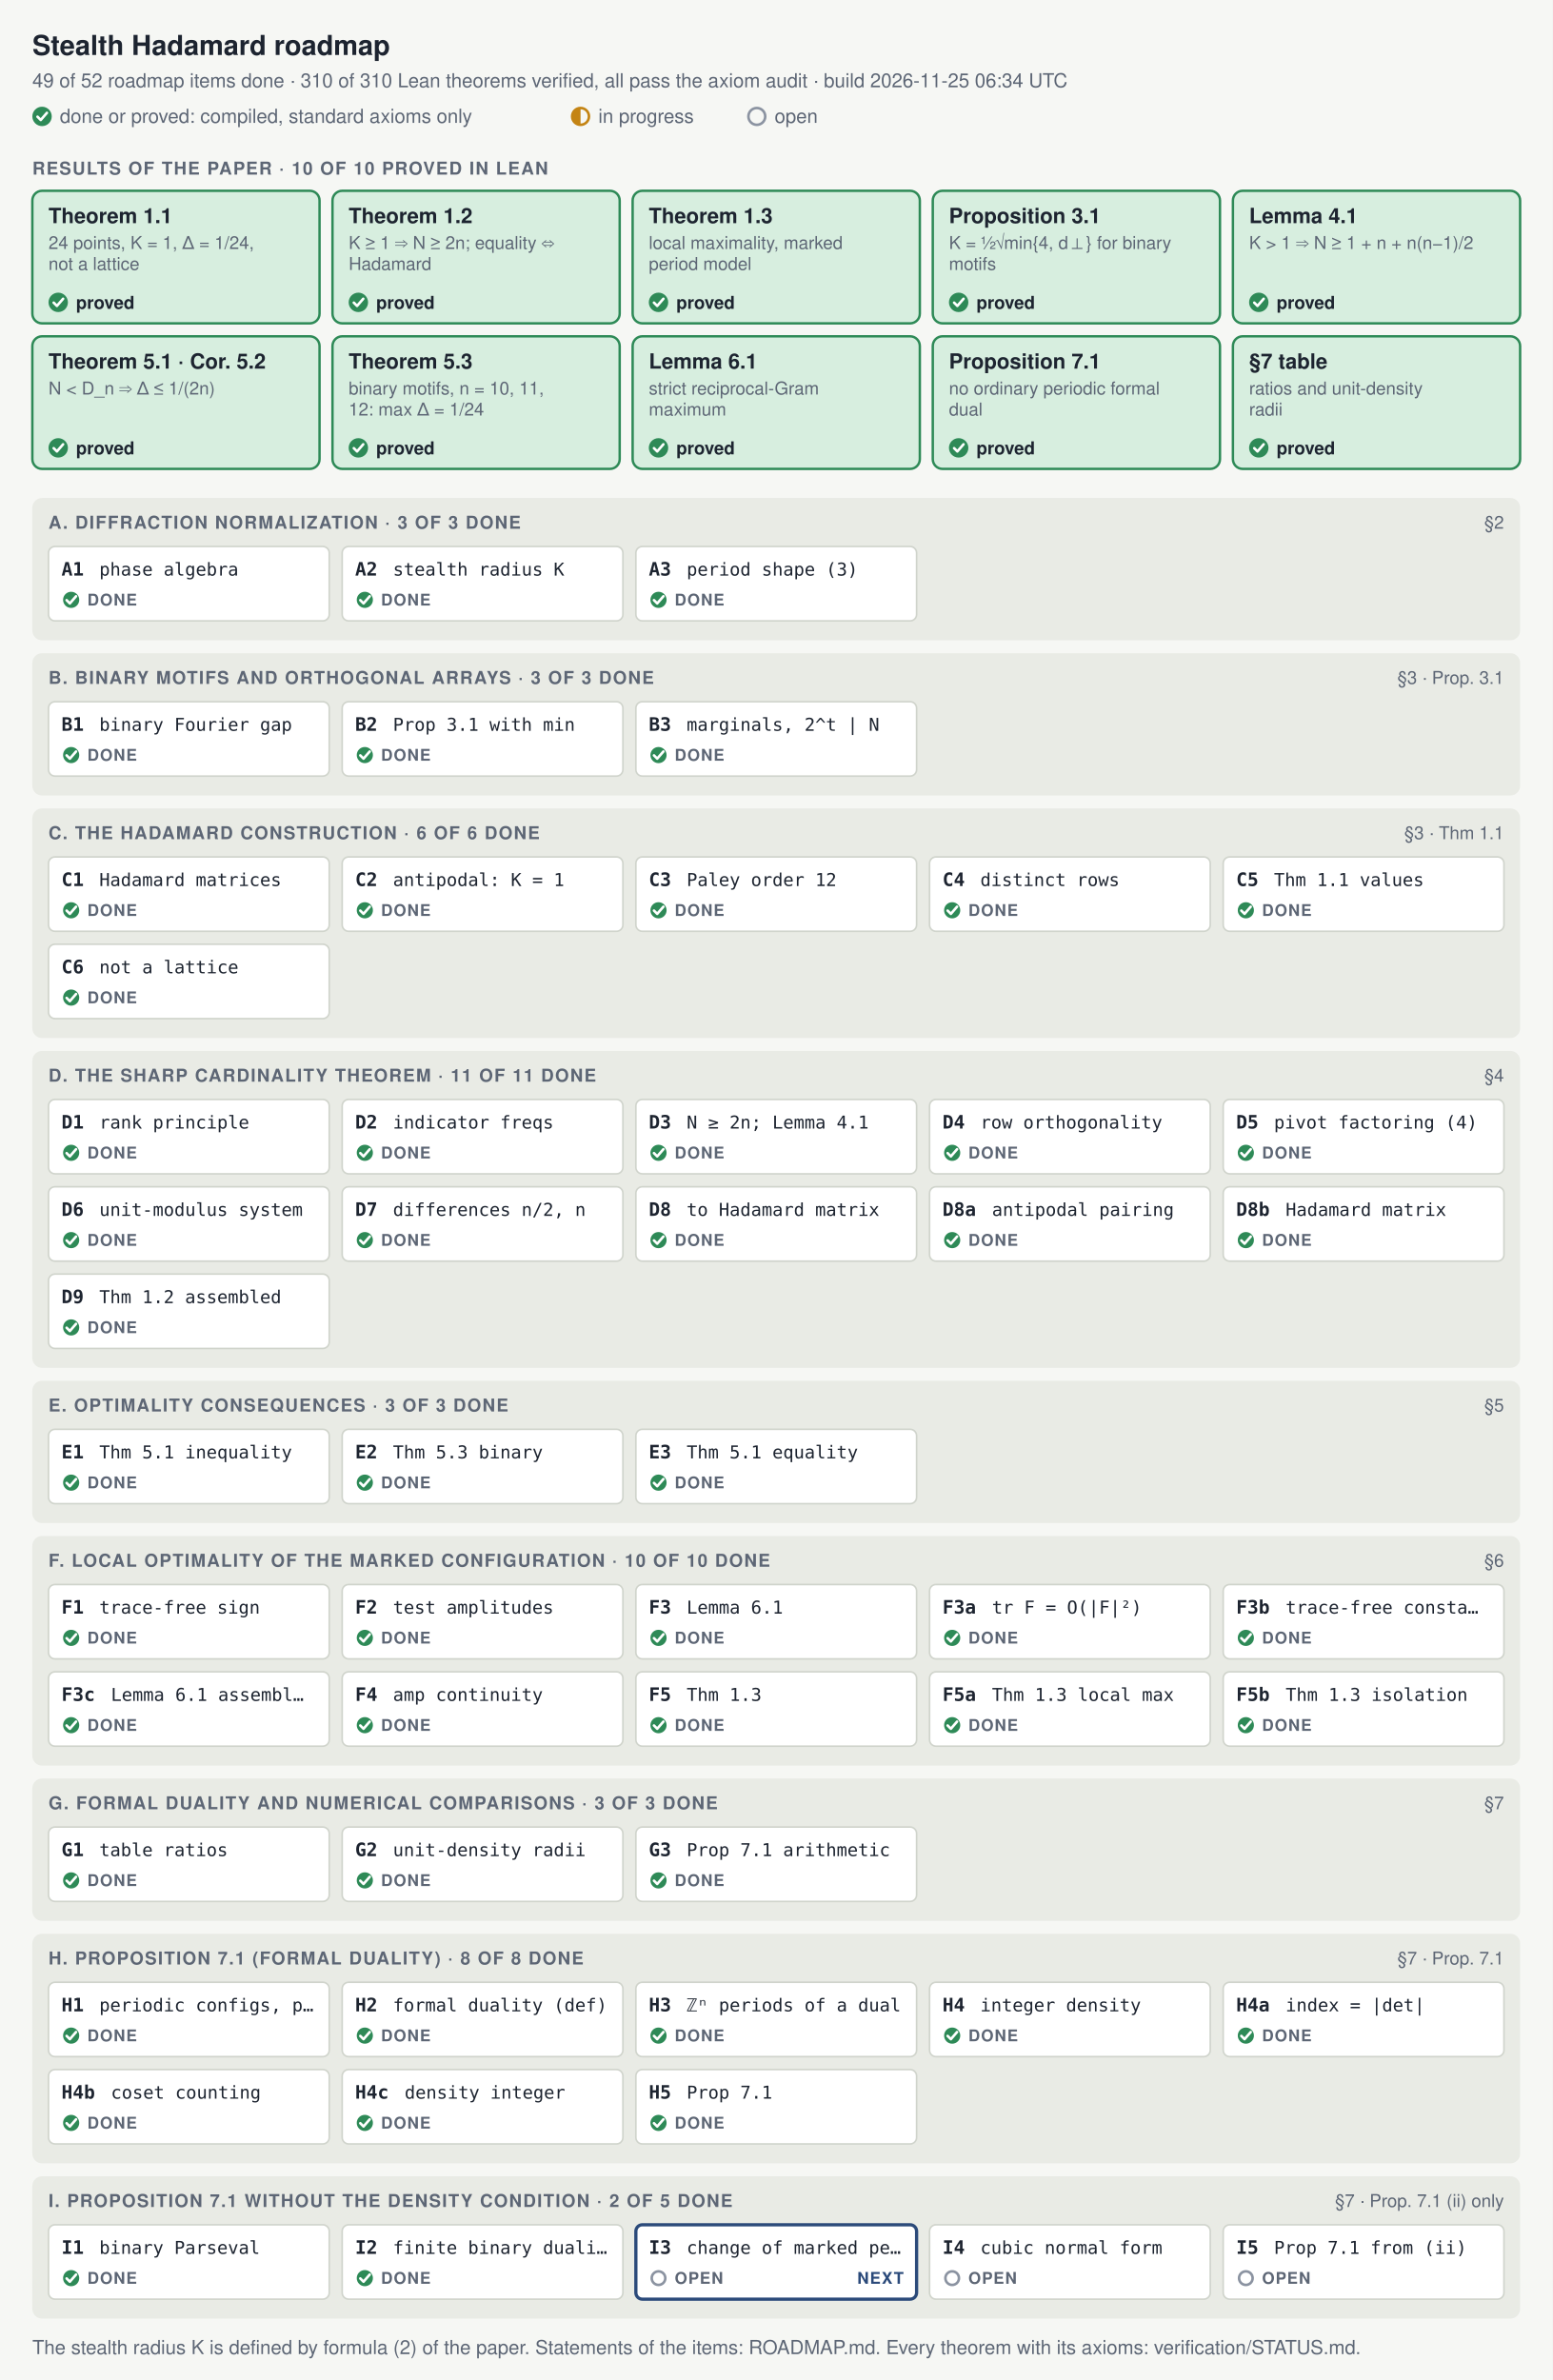
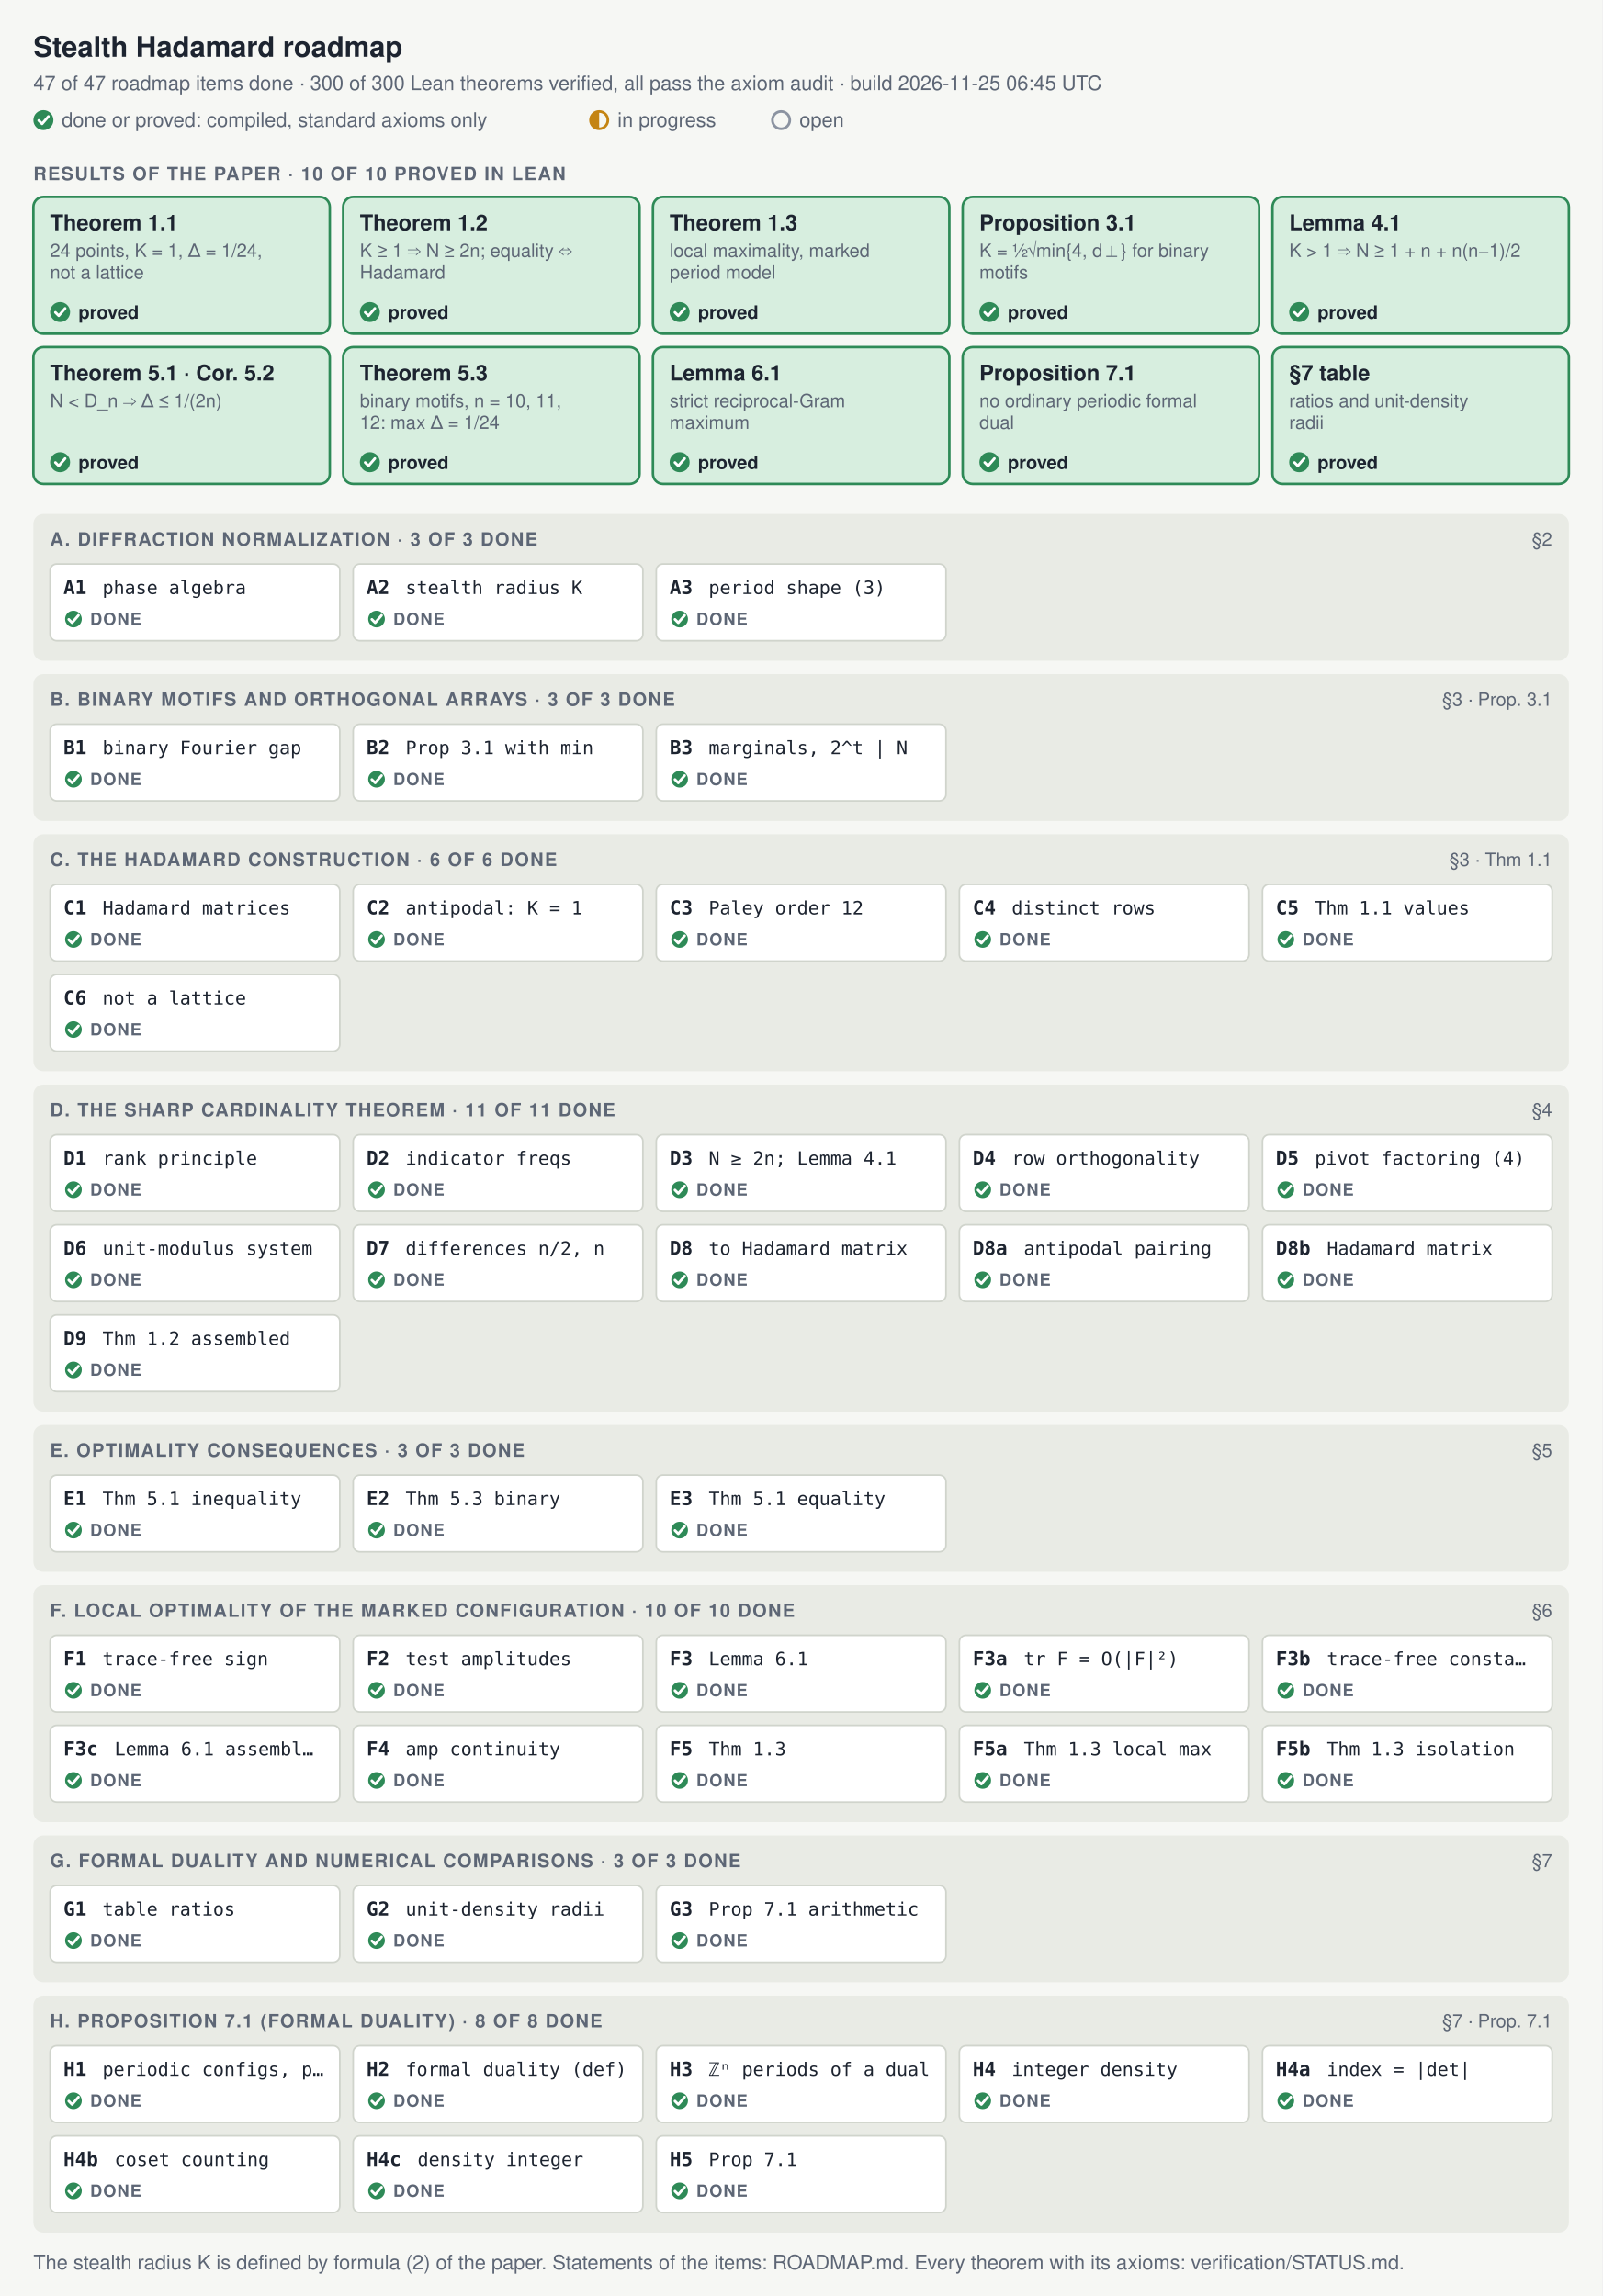
- <svg xmlns="http://www.w3.org/2000/svg" viewBox="0 0 960 1472" width="960" height="1472" role="img" aria-labelledby="rm-t rm-d" font-family="-apple-system, Segoe UI, Helvetica, Arial, sans-serif">
+ <svg xmlns="http://www.w3.org/2000/svg" viewBox="0 0 960 1376" width="960" height="1376" role="img" aria-labelledby="rm-t rm-d" font-family="-apple-system, Segoe UI, Helvetica, Arial, sans-serif">
  <style>.bg{fill:#f6f7f4}.band{fill:#e9ebe5}.box{fill:#fff;stroke:#d0d4cc}.tt{font-size:17px;font-weight:600;fill:#1d2430}.sm{font-size:12px;fill:#5d6675}.lbl{font-size:11px;font-weight:600;letter-spacing:.07em;fill:#5d6675}.ref{font-size:11px;fill:#5d6675}.rn{font-size:13px;font-weight:600;fill:#1d2430}.rs{font-size:11px;fill:#5d6675}.st{font-size:11px;font-weight:600;fill:#1d2430}.id{font-family:ui-monospace, Menlo, Consolas, monospace;font-size:11.5px;font-weight:600;fill:#1d2430}.nm{font-family:ui-monospace, Menlo, Consolas, monospace;font-size:11px;fill:#1d2430}.ct{font-size:10px;font-weight:600;letter-spacing:.06em;fill:#5d6675}.ct.nx{fill:#2b4a7a}.next{stroke:#2b4a7a;stroke-width:2}.dash{stroke-dasharray:4 3}.g{fill:#2e8a57}.a{fill:#c48413}.s{fill:#8b93a1}.gs{stroke:#2e8a57}.as{stroke:#c48413}.ss{stroke:#8b93a1}.rg{fill:#d7eedf;stroke:#2e8a57;stroke-width:1.5}.ra{fill:#f7e6c2;stroke:#c48413;stroke-width:1.5}.ro{fill:#e3e6ea;stroke:#8b93a1;stroke-width:1.5;stroke-dasharray:4 3}.ic{fill:none;stroke-width:1.6}.ck{fill:none;stroke:#fff;stroke-width:1.6;stroke-linecap:round;stroke-linejoin:round}@media (prefers-color-scheme: dark){.bg{fill:#14181f}.band{fill:#1a1f27}.box{fill:#1b2029;stroke:#2e3542}.tt,.rn,.st,.id,.nm{fill:#e4e7ec}.sm,.lbl,.ref,.rs,.ct{fill:#9aa3b2}.ct.nx{fill:#8fb0e6}.next{stroke:#8fb0e6}.g{fill:#5cc08a}.a{fill:#e6a93c}.s{fill:#8e97a6}.gs{stroke:#5cc08a}.as{stroke:#e6a93c}.ss{stroke:#8e97a6}.rg{fill:#1e3a2b;stroke:#5cc08a}.ra{fill:#3d3018;stroke:#e6a93c}.ro{fill:#262c36;stroke:#8e97a6}.ck{stroke:#14181f}}</style>
-   <rect class="bg" x="0" y="0" width="960" height="1472" />
+   <rect class="bg" x="0" y="0" width="960" height="1376" />
  <text x="20" y="34" class="tt">Stealth Hadamard roadmap</text>
-   <text x="20" y="54" class="sm">49 of 52 roadmap items done · 310 of 310 Lean theorems verified, all pass the axiom audit · build 2026-11-25 06:34 UTC</text>
+   <text x="20" y="54" class="sm">47 of 47 roadmap items done · 300 of 300 Lean theorems verified, all pass the axiom audit · build 2026-11-25 06:45 UTC</text>
  <circle class="g" cx="26" cy="72" r="6" />
  <path class="ck" d="M23.2 72.2 l2 2 l3.8 -4.4" />
  <text x="37" y="76" class="sm">done or proved: compiled, standard axioms only</text>
  <circle class="ic as" cx="359" cy="72" r="5.2" />
  <path class="a" d="M359 66.8 a5.2 5.2 0 0 0 0 10.4 z" />
  <text x="370" y="76" class="sm">in progress</text>
  <circle class="ic ss" cx="468" cy="72" r="5.2" />
  <text x="479" y="76" class="sm">open</text>
  <text x="20" y="108" class="lbl">RESULTS OF THE PAPER · 10 OF 10 PROVED IN LEAN</text>
  <rect class="rg" x="20.0" y="118" width="177.6" height="82" rx="6" />
  <text x="30.0" y="138" class="rn">Theorem 1.1</text>
  <text x="30.0" y="154" class="rs">24 points, K = 1, Δ = 1/24,</text>
  <text x="30.0" y="167" class="rs">not a lattice</text>
  <circle class="g" cx="36.0" cy="187" r="6" />
  <path class="ck" d="M33.2 187.2 l2 2 l3.8 -4.4" />
  <text x="47.0" y="191" class="st">proved</text>
  <rect class="rg" x="205.6" y="118" width="177.6" height="82" rx="6" />
  <text x="215.6" y="138" class="rn">Theorem 1.2</text>
  <text x="215.6" y="154" class="rs">K ≥ 1 ⇒ N ≥ 2n; equality ⇔</text>
  <text x="215.6" y="167" class="rs">Hadamard</text>
  <circle class="g" cx="221.6" cy="187" r="6" />
  <path class="ck" d="M218.8 187.2 l2 2 l3.8 -4.4" />
  <text x="232.6" y="191" class="st">proved</text>
  <rect class="rg" x="391.2" y="118" width="177.6" height="82" rx="6" />
  <text x="401.2" y="138" class="rn">Theorem 1.3</text>
  <text x="401.2" y="154" class="rs">local maximality, marked</text>
  <text x="401.2" y="167" class="rs">period model</text>
  <circle class="g" cx="407.2" cy="187" r="6" />
  <path class="ck" d="M404.4 187.2 l2 2 l3.8 -4.4" />
  <text x="418.2" y="191" class="st">proved</text>
  <rect class="rg" x="576.8" y="118" width="177.6" height="82" rx="6" />
  <text x="586.8" y="138" class="rn">Proposition 3.1</text>
  <text x="586.8" y="154" class="rs">K = ½√min{4, d⊥} for binary</text>
  <text x="586.8" y="167" class="rs">motifs</text>
  <circle class="g" cx="592.8" cy="187" r="6" />
  <path class="ck" d="M590.0 187.2 l2 2 l3.8 -4.4" />
  <text x="603.8" y="191" class="st">proved</text>
  <rect class="rg" x="762.4" y="118" width="177.6" height="82" rx="6" />
  <text x="772.4" y="138" class="rn">Lemma 4.1</text>
  <text x="772.4" y="154" class="rs">K &gt; 1 ⇒ N ≥ 1 + n + n(n−1)/2</text>
  <circle class="g" cx="778.4" cy="187" r="6" />
  <path class="ck" d="M775.6 187.2 l2 2 l3.8 -4.4" />
  <text x="789.4" y="191" class="st">proved</text>
  <rect class="rg" x="20.0" y="208" width="177.6" height="82" rx="6" />
  <text x="30.0" y="228" class="rn">Theorem 5.1 · Cor. 5.2</text>
  <text x="30.0" y="244" class="rs">N &lt; D_n ⇒ Δ ≤ 1/(2n)</text>
  <circle class="g" cx="36.0" cy="277" r="6" />
  <path class="ck" d="M33.2 277.2 l2 2 l3.8 -4.4" />
  <text x="47.0" y="281" class="st">proved</text>
  <rect class="rg" x="205.6" y="208" width="177.6" height="82" rx="6" />
  <text x="215.6" y="228" class="rn">Theorem 5.3</text>
  <text x="215.6" y="244" class="rs">binary motifs, n = 10, 11,</text>
  <text x="215.6" y="257" class="rs">12: max Δ = 1/24</text>
  <circle class="g" cx="221.6" cy="277" r="6" />
  <path class="ck" d="M218.8 277.2 l2 2 l3.8 -4.4" />
  <text x="232.6" y="281" class="st">proved</text>
  <rect class="rg" x="391.2" y="208" width="177.6" height="82" rx="6" />
  <text x="401.2" y="228" class="rn">Lemma 6.1</text>
  <text x="401.2" y="244" class="rs">strict reciprocal-Gram</text>
  <text x="401.2" y="257" class="rs">maximum</text>
  <circle class="g" cx="407.2" cy="277" r="6" />
  <path class="ck" d="M404.4 277.2 l2 2 l3.8 -4.4" />
  <text x="418.2" y="281" class="st">proved</text>
  <rect class="rg" x="576.8" y="208" width="177.6" height="82" rx="6" />
  <text x="586.8" y="228" class="rn">Proposition 7.1</text>
  <text x="586.8" y="244" class="rs">no ordinary periodic formal</text>
  <text x="586.8" y="257" class="rs">dual</text>
  <circle class="g" cx="592.8" cy="277" r="6" />
  <path class="ck" d="M590.0 277.2 l2 2 l3.8 -4.4" />
  <text x="603.8" y="281" class="st">proved</text>
  <rect class="rg" x="762.4" y="208" width="177.6" height="82" rx="6" />
  <text x="772.4" y="228" class="rn">§7 table</text>
  <text x="772.4" y="244" class="rs">ratios and unit-density</text>
  <text x="772.4" y="257" class="rs">radii</text>
  <circle class="g" cx="778.4" cy="277" r="6" />
  <path class="ck" d="M775.6 277.2 l2 2 l3.8 -4.4" />
  <text x="789.4" y="281" class="st">proved</text>
  <rect class="band" x="20" y="308" width="920" height="88" rx="6" />
  <text x="30" y="327" class="lbl">A. DIFFRACTION NORMALIZATION · 3 OF 3 DONE</text>
  <text x="930" y="327" class="ref" text-anchor="end">§2</text>
  <rect class="box" x="30.0" y="338" width="173.6" height="46" rx="4" />
  <text x="38.0" y="356" class="id">A1</text>
  <text x="61.4" y="356" class="nm">phase algebra</text>
  <circle class="g" cx="44.0" cy="371" r="5" />
  <path class="ck" d="M41.2 371.2 l2 2 l3.8 -4.4" />
  <text x="54.0" y="374.5" class="ct">DONE</text>
  <rect class="box" x="211.6" y="338" width="173.6" height="46" rx="4" />
  <text x="219.6" y="356" class="id">A2</text>
  <text x="243.0" y="356" class="nm">stealth radius K</text>
  <circle class="g" cx="225.6" cy="371" r="5" />
  <path class="ck" d="M222.8 371.2 l2 2 l3.8 -4.4" />
  <text x="235.6" y="374.5" class="ct">DONE</text>
  <rect class="box" x="393.2" y="338" width="173.6" height="46" rx="4" />
  <text x="401.2" y="356" class="id">A3</text>
  <text x="424.6" y="356" class="nm">period shape (3)</text>
  <circle class="g" cx="407.2" cy="371" r="5" />
  <path class="ck" d="M404.4 371.2 l2 2 l3.8 -4.4" />
  <text x="417.2" y="374.5" class="ct">DONE</text>
  <rect class="band" x="20" y="404" width="920" height="88" rx="6" />
  <text x="30" y="423" class="lbl">B. BINARY MOTIFS AND ORTHOGONAL ARRAYS · 3 OF 3 DONE</text>
  <text x="930" y="423" class="ref" text-anchor="end">§3 · Prop. 3.1</text>
  <rect class="box" x="30.0" y="434" width="173.6" height="46" rx="4" />
  <text x="38.0" y="452" class="id">B1</text>
  <text x="61.4" y="452" class="nm">binary Fourier gap</text>
  <circle class="g" cx="44.0" cy="467" r="5" />
  <path class="ck" d="M41.2 467.2 l2 2 l3.8 -4.4" />
  <text x="54.0" y="470.5" class="ct">DONE</text>
  <rect class="box" x="211.6" y="434" width="173.6" height="46" rx="4" />
  <text x="219.6" y="452" class="id">B2</text>
  <text x="243.0" y="452" class="nm">Prop 3.1 with min</text>
  <circle class="g" cx="225.6" cy="467" r="5" />
  <path class="ck" d="M222.8 467.2 l2 2 l3.8 -4.4" />
  <text x="235.6" y="470.5" class="ct">DONE</text>
  <rect class="box" x="393.2" y="434" width="173.6" height="46" rx="4" />
  <text x="401.2" y="452" class="id">B3</text>
  <text x="424.6" y="452" class="nm">marginals, 2^t | N</text>
  <circle class="g" cx="407.2" cy="467" r="5" />
  <path class="ck" d="M404.4 467.2 l2 2 l3.8 -4.4" />
  <text x="417.2" y="470.5" class="ct">DONE</text>
  <rect class="band" x="20" y="500" width="920" height="142" rx="6" />
  <text x="30" y="519" class="lbl">C. THE HADAMARD CONSTRUCTION · 6 OF 6 DONE</text>
  <text x="930" y="519" class="ref" text-anchor="end">§3 · Thm 1.1</text>
  <rect class="box" x="30.0" y="530" width="173.6" height="46" rx="4" />
  <text x="38.0" y="548" class="id">C1</text>
  <text x="61.4" y="548" class="nm">Hadamard matrices</text>
  <circle class="g" cx="44.0" cy="563" r="5" />
  <path class="ck" d="M41.2 563.2 l2 2 l3.8 -4.4" />
  <text x="54.0" y="566.5" class="ct">DONE</text>
  <rect class="box" x="211.6" y="530" width="173.6" height="46" rx="4" />
  <text x="219.6" y="548" class="id">C2</text>
  <text x="243.0" y="548" class="nm">antipodal: K = 1</text>
  <circle class="g" cx="225.6" cy="563" r="5" />
  <path class="ck" d="M222.8 563.2 l2 2 l3.8 -4.4" />
  <text x="235.6" y="566.5" class="ct">DONE</text>
  <rect class="box" x="393.2" y="530" width="173.6" height="46" rx="4" />
  <text x="401.2" y="548" class="id">C3</text>
  <text x="424.6" y="548" class="nm">Paley order 12</text>
  <circle class="g" cx="407.2" cy="563" r="5" />
  <path class="ck" d="M404.4 563.2 l2 2 l3.8 -4.4" />
  <text x="417.2" y="566.5" class="ct">DONE</text>
  <rect class="box" x="574.8" y="530" width="173.6" height="46" rx="4" />
  <text x="582.8" y="548" class="id">C4</text>
  <text x="606.2" y="548" class="nm">distinct rows</text>
  <circle class="g" cx="588.8" cy="563" r="5" />
  <path class="ck" d="M586.0 563.2 l2 2 l3.8 -4.4" />
  <text x="598.8" y="566.5" class="ct">DONE</text>
  <rect class="box" x="756.4" y="530" width="173.6" height="46" rx="4" />
  <text x="764.4" y="548" class="id">C5</text>
  <text x="787.8" y="548" class="nm">Thm 1.1 values</text>
  <circle class="g" cx="770.4" cy="563" r="5" />
  <path class="ck" d="M767.6 563.2 l2 2 l3.8 -4.4" />
  <text x="780.4" y="566.5" class="ct">DONE</text>
  <rect class="box" x="30.0" y="584" width="173.6" height="46" rx="4" />
  <text x="38.0" y="602" class="id">C6</text>
  <text x="61.4" y="602" class="nm">not a lattice</text>
  <circle class="g" cx="44.0" cy="617" r="5" />
  <path class="ck" d="M41.2 617.2 l2 2 l3.8 -4.4" />
  <text x="54.0" y="620.5" class="ct">DONE</text>
  <rect class="band" x="20" y="650" width="920" height="196" rx="6" />
  <text x="30" y="669" class="lbl">D. THE SHARP CARDINALITY THEOREM · 11 OF 11 DONE</text>
  <text x="930" y="669" class="ref" text-anchor="end">§4</text>
  <rect class="box" x="30.0" y="680" width="173.6" height="46" rx="4" />
  <text x="38.0" y="698" class="id">D1</text>
  <text x="61.4" y="698" class="nm">rank principle</text>
  <circle class="g" cx="44.0" cy="713" r="5" />
  <path class="ck" d="M41.2 713.2 l2 2 l3.8 -4.4" />
  <text x="54.0" y="716.5" class="ct">DONE</text>
  <rect class="box" x="211.6" y="680" width="173.6" height="46" rx="4" />
  <text x="219.6" y="698" class="id">D2</text>
  <text x="243.0" y="698" class="nm">indicator freqs</text>
  <circle class="g" cx="225.6" cy="713" r="5" />
  <path class="ck" d="M222.8 713.2 l2 2 l3.8 -4.4" />
  <text x="235.6" y="716.5" class="ct">DONE</text>
  <rect class="box" x="393.2" y="680" width="173.6" height="46" rx="4" />
  <text x="401.2" y="698" class="id">D3</text>
  <text x="424.6" y="698" class="nm">N ≥ 2n; Lemma 4.1</text>
  <circle class="g" cx="407.2" cy="713" r="5" />
  <path class="ck" d="M404.4 713.2 l2 2 l3.8 -4.4" />
  <text x="417.2" y="716.5" class="ct">DONE</text>
  <rect class="box" x="574.8" y="680" width="173.6" height="46" rx="4" />
  <text x="582.8" y="698" class="id">D4</text>
  <text x="606.2" y="698" class="nm">row orthogonality</text>
  <circle class="g" cx="588.8" cy="713" r="5" />
  <path class="ck" d="M586.0 713.2 l2 2 l3.8 -4.4" />
  <text x="598.8" y="716.5" class="ct">DONE</text>
  <rect class="box" x="756.4" y="680" width="173.6" height="46" rx="4" />
  <text x="764.4" y="698" class="id">D5</text>
  <text x="787.8" y="698" class="nm">pivot factoring (4)</text>
  <circle class="g" cx="770.4" cy="713" r="5" />
  <path class="ck" d="M767.6 713.2 l2 2 l3.8 -4.4" />
  <text x="780.4" y="716.5" class="ct">DONE</text>
  <rect class="box" x="30.0" y="734" width="173.6" height="46" rx="4" />
  <text x="38.0" y="752" class="id">D6</text>
  <text x="61.4" y="752" class="nm">unit-modulus system</text>
  <circle class="g" cx="44.0" cy="767" r="5" />
  <path class="ck" d="M41.2 767.2 l2 2 l3.8 -4.4" />
  <text x="54.0" y="770.5" class="ct">DONE</text>
  <rect class="box" x="211.6" y="734" width="173.6" height="46" rx="4" />
  <text x="219.6" y="752" class="id">D7</text>
  <text x="243.0" y="752" class="nm">differences n/2, n</text>
  <circle class="g" cx="225.6" cy="767" r="5" />
  <path class="ck" d="M222.8 767.2 l2 2 l3.8 -4.4" />
  <text x="235.6" y="770.5" class="ct">DONE</text>
  <rect class="box" x="393.2" y="734" width="173.6" height="46" rx="4" />
  <text x="401.2" y="752" class="id">D8</text>
  <text x="424.6" y="752" class="nm">to Hadamard matrix</text>
  <circle class="g" cx="407.2" cy="767" r="5" />
  <path class="ck" d="M404.4 767.2 l2 2 l3.8 -4.4" />
  <text x="417.2" y="770.5" class="ct">DONE</text>
  <rect class="box" x="574.8" y="734" width="173.6" height="46" rx="4" />
  <text x="582.8" y="752" class="id">D8a</text>
  <text x="613.4" y="752" class="nm">antipodal pairing</text>
  <circle class="g" cx="588.8" cy="767" r="5" />
  <path class="ck" d="M586.0 767.2 l2 2 l3.8 -4.4" />
  <text x="598.8" y="770.5" class="ct">DONE</text>
  <rect class="box" x="756.4" y="734" width="173.6" height="46" rx="4" />
  <text x="764.4" y="752" class="id">D8b</text>
  <text x="795.0" y="752" class="nm">Hadamard matrix</text>
  <circle class="g" cx="770.4" cy="767" r="5" />
  <path class="ck" d="M767.6 767.2 l2 2 l3.8 -4.4" />
  <text x="780.4" y="770.5" class="ct">DONE</text>
  <rect class="box" x="30.0" y="788" width="173.6" height="46" rx="4" />
  <text x="38.0" y="806" class="id">D9</text>
  <text x="61.4" y="806" class="nm">Thm 1.2 assembled</text>
  <circle class="g" cx="44.0" cy="821" r="5" />
  <path class="ck" d="M41.2 821.2 l2 2 l3.8 -4.4" />
  <text x="54.0" y="824.5" class="ct">DONE</text>
  <rect class="band" x="20" y="854" width="920" height="88" rx="6" />
  <text x="30" y="873" class="lbl">E. OPTIMALITY CONSEQUENCES · 3 OF 3 DONE</text>
  <text x="930" y="873" class="ref" text-anchor="end">§5</text>
  <rect class="box" x="30.0" y="884" width="173.6" height="46" rx="4" />
  <text x="38.0" y="902" class="id">E1</text>
  <text x="61.4" y="902" class="nm">Thm 5.1 inequality</text>
  <circle class="g" cx="44.0" cy="917" r="5" />
  <path class="ck" d="M41.2 917.2 l2 2 l3.8 -4.4" />
  <text x="54.0" y="920.5" class="ct">DONE</text>
  <rect class="box" x="211.6" y="884" width="173.6" height="46" rx="4" />
  <text x="219.6" y="902" class="id">E2</text>
  <text x="243.0" y="902" class="nm">Thm 5.3 binary</text>
  <circle class="g" cx="225.6" cy="917" r="5" />
  <path class="ck" d="M222.8 917.2 l2 2 l3.8 -4.4" />
  <text x="235.6" y="920.5" class="ct">DONE</text>
  <rect class="box" x="393.2" y="884" width="173.6" height="46" rx="4" />
  <text x="401.2" y="902" class="id">E3</text>
  <text x="424.6" y="902" class="nm">Thm 5.1 equality</text>
  <circle class="g" cx="407.2" cy="917" r="5" />
  <path class="ck" d="M404.4 917.2 l2 2 l3.8 -4.4" />
  <text x="417.2" y="920.5" class="ct">DONE</text>
  <rect class="band" x="20" y="950" width="920" height="142" rx="6" />
  <text x="30" y="969" class="lbl">F. LOCAL OPTIMALITY OF THE MARKED CONFIGURATION · 10 OF 10 DONE</text>
  <text x="930" y="969" class="ref" text-anchor="end">§6</text>
  <rect class="box" x="30.0" y="980" width="173.6" height="46" rx="4" />
  <text x="38.0" y="998" class="id">F1</text>
  <text x="61.4" y="998" class="nm">trace-free sign</text>
  <circle class="g" cx="44.0" cy="1013" r="5" />
  <path class="ck" d="M41.2 1013.2 l2 2 l3.8 -4.4" />
  <text x="54.0" y="1016.5" class="ct">DONE</text>
  <rect class="box" x="211.6" y="980" width="173.6" height="46" rx="4" />
  <text x="219.6" y="998" class="id">F2</text>
  <text x="243.0" y="998" class="nm">test amplitudes</text>
  <circle class="g" cx="225.6" cy="1013" r="5" />
  <path class="ck" d="M222.8 1013.2 l2 2 l3.8 -4.4" />
  <text x="235.6" y="1016.5" class="ct">DONE</text>
  <rect class="box" x="393.2" y="980" width="173.6" height="46" rx="4" />
  <text x="401.2" y="998" class="id">F3</text>
  <text x="424.6" y="998" class="nm">Lemma 6.1</text>
  <circle class="g" cx="407.2" cy="1013" r="5" />
  <path class="ck" d="M404.4 1013.2 l2 2 l3.8 -4.4" />
  <text x="417.2" y="1016.5" class="ct">DONE</text>
  <rect class="box" x="574.8" y="980" width="173.6" height="46" rx="4" />
  <text x="582.8" y="998" class="id">F3a</text>
  <text x="613.4" y="998" class="nm">tr F = O(|F|²)</text>
  <circle class="g" cx="588.8" cy="1013" r="5" />
  <path class="ck" d="M586.0 1013.2 l2 2 l3.8 -4.4" />
  <text x="598.8" y="1016.5" class="ct">DONE</text>
  <rect class="box" x="756.4" y="980" width="173.6" height="46" rx="4" />
  <text x="764.4" y="998" class="id">F3b</text>
  <text x="795.0" y="998" class="nm">trace-free consta…</text>
  <circle class="g" cx="770.4" cy="1013" r="5" />
  <path class="ck" d="M767.6 1013.2 l2 2 l3.8 -4.4" />
  <text x="780.4" y="1016.5" class="ct">DONE</text>
  <rect class="box" x="30.0" y="1034" width="173.6" height="46" rx="4" />
  <text x="38.0" y="1052" class="id">F3c</text>
  <text x="68.6" y="1052" class="nm">Lemma 6.1 assembl…</text>
  <circle class="g" cx="44.0" cy="1067" r="5" />
  <path class="ck" d="M41.2 1067.2 l2 2 l3.8 -4.4" />
  <text x="54.0" y="1070.5" class="ct">DONE</text>
  <rect class="box" x="211.6" y="1034" width="173.6" height="46" rx="4" />
  <text x="219.6" y="1052" class="id">F4</text>
  <text x="243.0" y="1052" class="nm">amp continuity</text>
  <circle class="g" cx="225.6" cy="1067" r="5" />
  <path class="ck" d="M222.8 1067.2 l2 2 l3.8 -4.4" />
  <text x="235.6" y="1070.5" class="ct">DONE</text>
  <rect class="box" x="393.2" y="1034" width="173.6" height="46" rx="4" />
  <text x="401.2" y="1052" class="id">F5</text>
  <text x="424.6" y="1052" class="nm">Thm 1.3</text>
  <circle class="g" cx="407.2" cy="1067" r="5" />
  <path class="ck" d="M404.4 1067.2 l2 2 l3.8 -4.4" />
  <text x="417.2" y="1070.5" class="ct">DONE</text>
  <rect class="box" x="574.8" y="1034" width="173.6" height="46" rx="4" />
  <text x="582.8" y="1052" class="id">F5a</text>
  <text x="613.4" y="1052" class="nm">Thm 1.3 local max</text>
  <circle class="g" cx="588.8" cy="1067" r="5" />
  <path class="ck" d="M586.0 1067.2 l2 2 l3.8 -4.4" />
  <text x="598.8" y="1070.5" class="ct">DONE</text>
  <rect class="box" x="756.4" y="1034" width="173.6" height="46" rx="4" />
  <text x="764.4" y="1052" class="id">F5b</text>
  <text x="795.0" y="1052" class="nm">Thm 1.3 isolation</text>
  <circle class="g" cx="770.4" cy="1067" r="5" />
  <path class="ck" d="M767.6 1067.2 l2 2 l3.8 -4.4" />
  <text x="780.4" y="1070.5" class="ct">DONE</text>
  <rect class="band" x="20" y="1100" width="920" height="88" rx="6" />
  <text x="30" y="1119" class="lbl">G. FORMAL DUALITY AND NUMERICAL COMPARISONS · 3 OF 3 DONE</text>
  <text x="930" y="1119" class="ref" text-anchor="end">§7</text>
  <rect class="box" x="30.0" y="1130" width="173.6" height="46" rx="4" />
  <text x="38.0" y="1148" class="id">G1</text>
  <text x="61.4" y="1148" class="nm">table ratios</text>
  <circle class="g" cx="44.0" cy="1163" r="5" />
  <path class="ck" d="M41.2 1163.2 l2 2 l3.8 -4.4" />
  <text x="54.0" y="1166.5" class="ct">DONE</text>
  <rect class="box" x="211.6" y="1130" width="173.6" height="46" rx="4" />
  <text x="219.6" y="1148" class="id">G2</text>
  <text x="243.0" y="1148" class="nm">unit-density radii</text>
  <circle class="g" cx="225.6" cy="1163" r="5" />
  <path class="ck" d="M222.8 1163.2 l2 2 l3.8 -4.4" />
  <text x="235.6" y="1166.5" class="ct">DONE</text>
  <rect class="box" x="393.2" y="1130" width="173.6" height="46" rx="4" />
  <text x="401.2" y="1148" class="id">G3</text>
  <text x="424.6" y="1148" class="nm">Prop 7.1 arithmetic</text>
  <circle class="g" cx="407.2" cy="1163" r="5" />
  <path class="ck" d="M404.4 1163.2 l2 2 l3.8 -4.4" />
  <text x="417.2" y="1166.5" class="ct">DONE</text>
  <rect class="band" x="20" y="1196" width="920" height="142" rx="6" />
  <text x="30" y="1215" class="lbl">H. PROPOSITION 7.1 (FORMAL DUALITY) · 8 OF 8 DONE</text>
  <text x="930" y="1215" class="ref" text-anchor="end">§7 · Prop. 7.1</text>
  <rect class="box" x="30.0" y="1226" width="173.6" height="46" rx="4" />
  <text x="38.0" y="1244" class="id">H1</text>
  <text x="61.4" y="1244" class="nm">periodic configs, p…</text>
  <circle class="g" cx="44.0" cy="1259" r="5" />
  <path class="ck" d="M41.2 1259.2 l2 2 l3.8 -4.4" />
  <text x="54.0" y="1262.5" class="ct">DONE</text>
  <rect class="box" x="211.6" y="1226" width="173.6" height="46" rx="4" />
  <text x="219.6" y="1244" class="id">H2</text>
  <text x="243.0" y="1244" class="nm">formal duality (def)</text>
  <circle class="g" cx="225.6" cy="1259" r="5" />
  <path class="ck" d="M222.8 1259.2 l2 2 l3.8 -4.4" />
  <text x="235.6" y="1262.5" class="ct">DONE</text>
  <rect class="box" x="393.2" y="1226" width="173.6" height="46" rx="4" />
  <text x="401.2" y="1244" class="id">H3</text>
  <text x="424.6" y="1244" class="nm">ℤⁿ periods of a dual</text>
  <circle class="g" cx="407.2" cy="1259" r="5" />
  <path class="ck" d="M404.4 1259.2 l2 2 l3.8 -4.4" />
  <text x="417.2" y="1262.5" class="ct">DONE</text>
  <rect class="box" x="574.8" y="1226" width="173.6" height="46" rx="4" />
  <text x="582.8" y="1244" class="id">H4</text>
  <text x="606.2" y="1244" class="nm">integer density</text>
  <circle class="g" cx="588.8" cy="1259" r="5" />
  <path class="ck" d="M586.0 1259.2 l2 2 l3.8 -4.4" />
  <text x="598.8" y="1262.5" class="ct">DONE</text>
  <rect class="box" x="756.4" y="1226" width="173.6" height="46" rx="4" />
  <text x="764.4" y="1244" class="id">H4a</text>
  <text x="795.0" y="1244" class="nm">index = |det|</text>
  <circle class="g" cx="770.4" cy="1259" r="5" />
  <path class="ck" d="M767.6 1259.2 l2 2 l3.8 -4.4" />
  <text x="780.4" y="1262.5" class="ct">DONE</text>
  <rect class="box" x="30.0" y="1280" width="173.6" height="46" rx="4" />
  <text x="38.0" y="1298" class="id">H4b</text>
  <text x="68.6" y="1298" class="nm">coset counting</text>
  <circle class="g" cx="44.0" cy="1313" r="5" />
  <path class="ck" d="M41.2 1313.2 l2 2 l3.8 -4.4" />
  <text x="54.0" y="1316.5" class="ct">DONE</text>
  <rect class="box" x="211.6" y="1280" width="173.6" height="46" rx="4" />
  <text x="219.6" y="1298" class="id">H4c</text>
  <text x="250.2" y="1298" class="nm">density integer</text>
  <circle class="g" cx="225.6" cy="1313" r="5" />
  <path class="ck" d="M222.8 1313.2 l2 2 l3.8 -4.4" />
  <text x="235.6" y="1316.5" class="ct">DONE</text>
  <rect class="box" x="393.2" y="1280" width="173.6" height="46" rx="4" />
  <text x="401.2" y="1298" class="id">H5</text>
  <text x="424.6" y="1298" class="nm">Prop 7.1</text>
  <circle class="g" cx="407.2" cy="1313" r="5" />
  <path class="ck" d="M404.4 1313.2 l2 2 l3.8 -4.4" />
  <text x="417.2" y="1316.5" class="ct">DONE</text>
-   <rect class="band" x="20" y="1346" width="920" height="88" rx="6" />
-   <text x="30" y="1365" class="lbl">I. PROPOSITION 7.1 WITHOUT THE DENSITY CONDITION · 2 OF 5 DONE</text>
-   <text x="930" y="1365" class="ref" text-anchor="end">§7 · Prop. 7.1 (ii) only</text>
-   <rect class="box" x="30.0" y="1376" width="173.6" height="46" rx="4" />
-   <text x="38.0" y="1394" class="id">I1</text>
-   <text x="61.4" y="1394" class="nm">binary Parseval</text>
-   <circle class="g" cx="44.0" cy="1409" r="5" />
-   <path class="ck" d="M41.2 1409.2 l2 2 l3.8 -4.4" />
-   <text x="54.0" y="1412.5" class="ct">DONE</text>
-   <rect class="box" x="211.6" y="1376" width="173.6" height="46" rx="4" />
-   <text x="219.6" y="1394" class="id">I2</text>
-   <text x="243.0" y="1394" class="nm">finite binary duali…</text>
-   <circle class="g" cx="225.6" cy="1409" r="5" />
-   <path class="ck" d="M222.8 1409.2 l2 2 l3.8 -4.4" />
-   <text x="235.6" y="1412.5" class="ct">DONE</text>
-   <rect class="box next" x="393.2" y="1376" width="173.6" height="46" rx="4" />
-   <text x="401.2" y="1394" class="id">I3</text>
-   <text x="424.6" y="1394" class="nm">change of marked pe…</text>
-   <circle class="ic ss" cx="407.2" cy="1409" r="4.2" />
-   <text x="417.2" y="1412.5" class="ct">OPEN</text>
-   <text x="558.8" y="1412.5" class="ct nx" text-anchor="end">NEXT</text>
-   <rect class="box" x="574.8" y="1376" width="173.6" height="46" rx="4" />
-   <text x="582.8" y="1394" class="id">I4</text>
-   <text x="606.2" y="1394" class="nm">cubic normal form</text>
-   <circle class="ic ss" cx="588.8" cy="1409" r="4.2" />
-   <text x="598.8" y="1412.5" class="ct">OPEN</text>
-   <rect class="box" x="756.4" y="1376" width="173.6" height="46" rx="4" />
-   <text x="764.4" y="1394" class="id">I5</text>
-   <text x="787.8" y="1394" class="nm">Prop 7.1 from (ii)</text>
-   <circle class="ic ss" cx="770.4" cy="1409" r="4.2" />
-   <text x="780.4" y="1412.5" class="ct">OPEN</text>
-   <text x="20" y="1456" class="sm">The stealth radius K is defined by formula (2) of the paper. Statements of the items: ROADMAP.md. Every theorem with its axioms: verification/STATUS.md.</text>
+   <text x="20" y="1360" class="sm">The stealth radius K is defined by formula (2) of the paper. Statements of the items: ROADMAP.md. Every theorem with its axioms: verification/STATUS.md.</text>
</svg>
